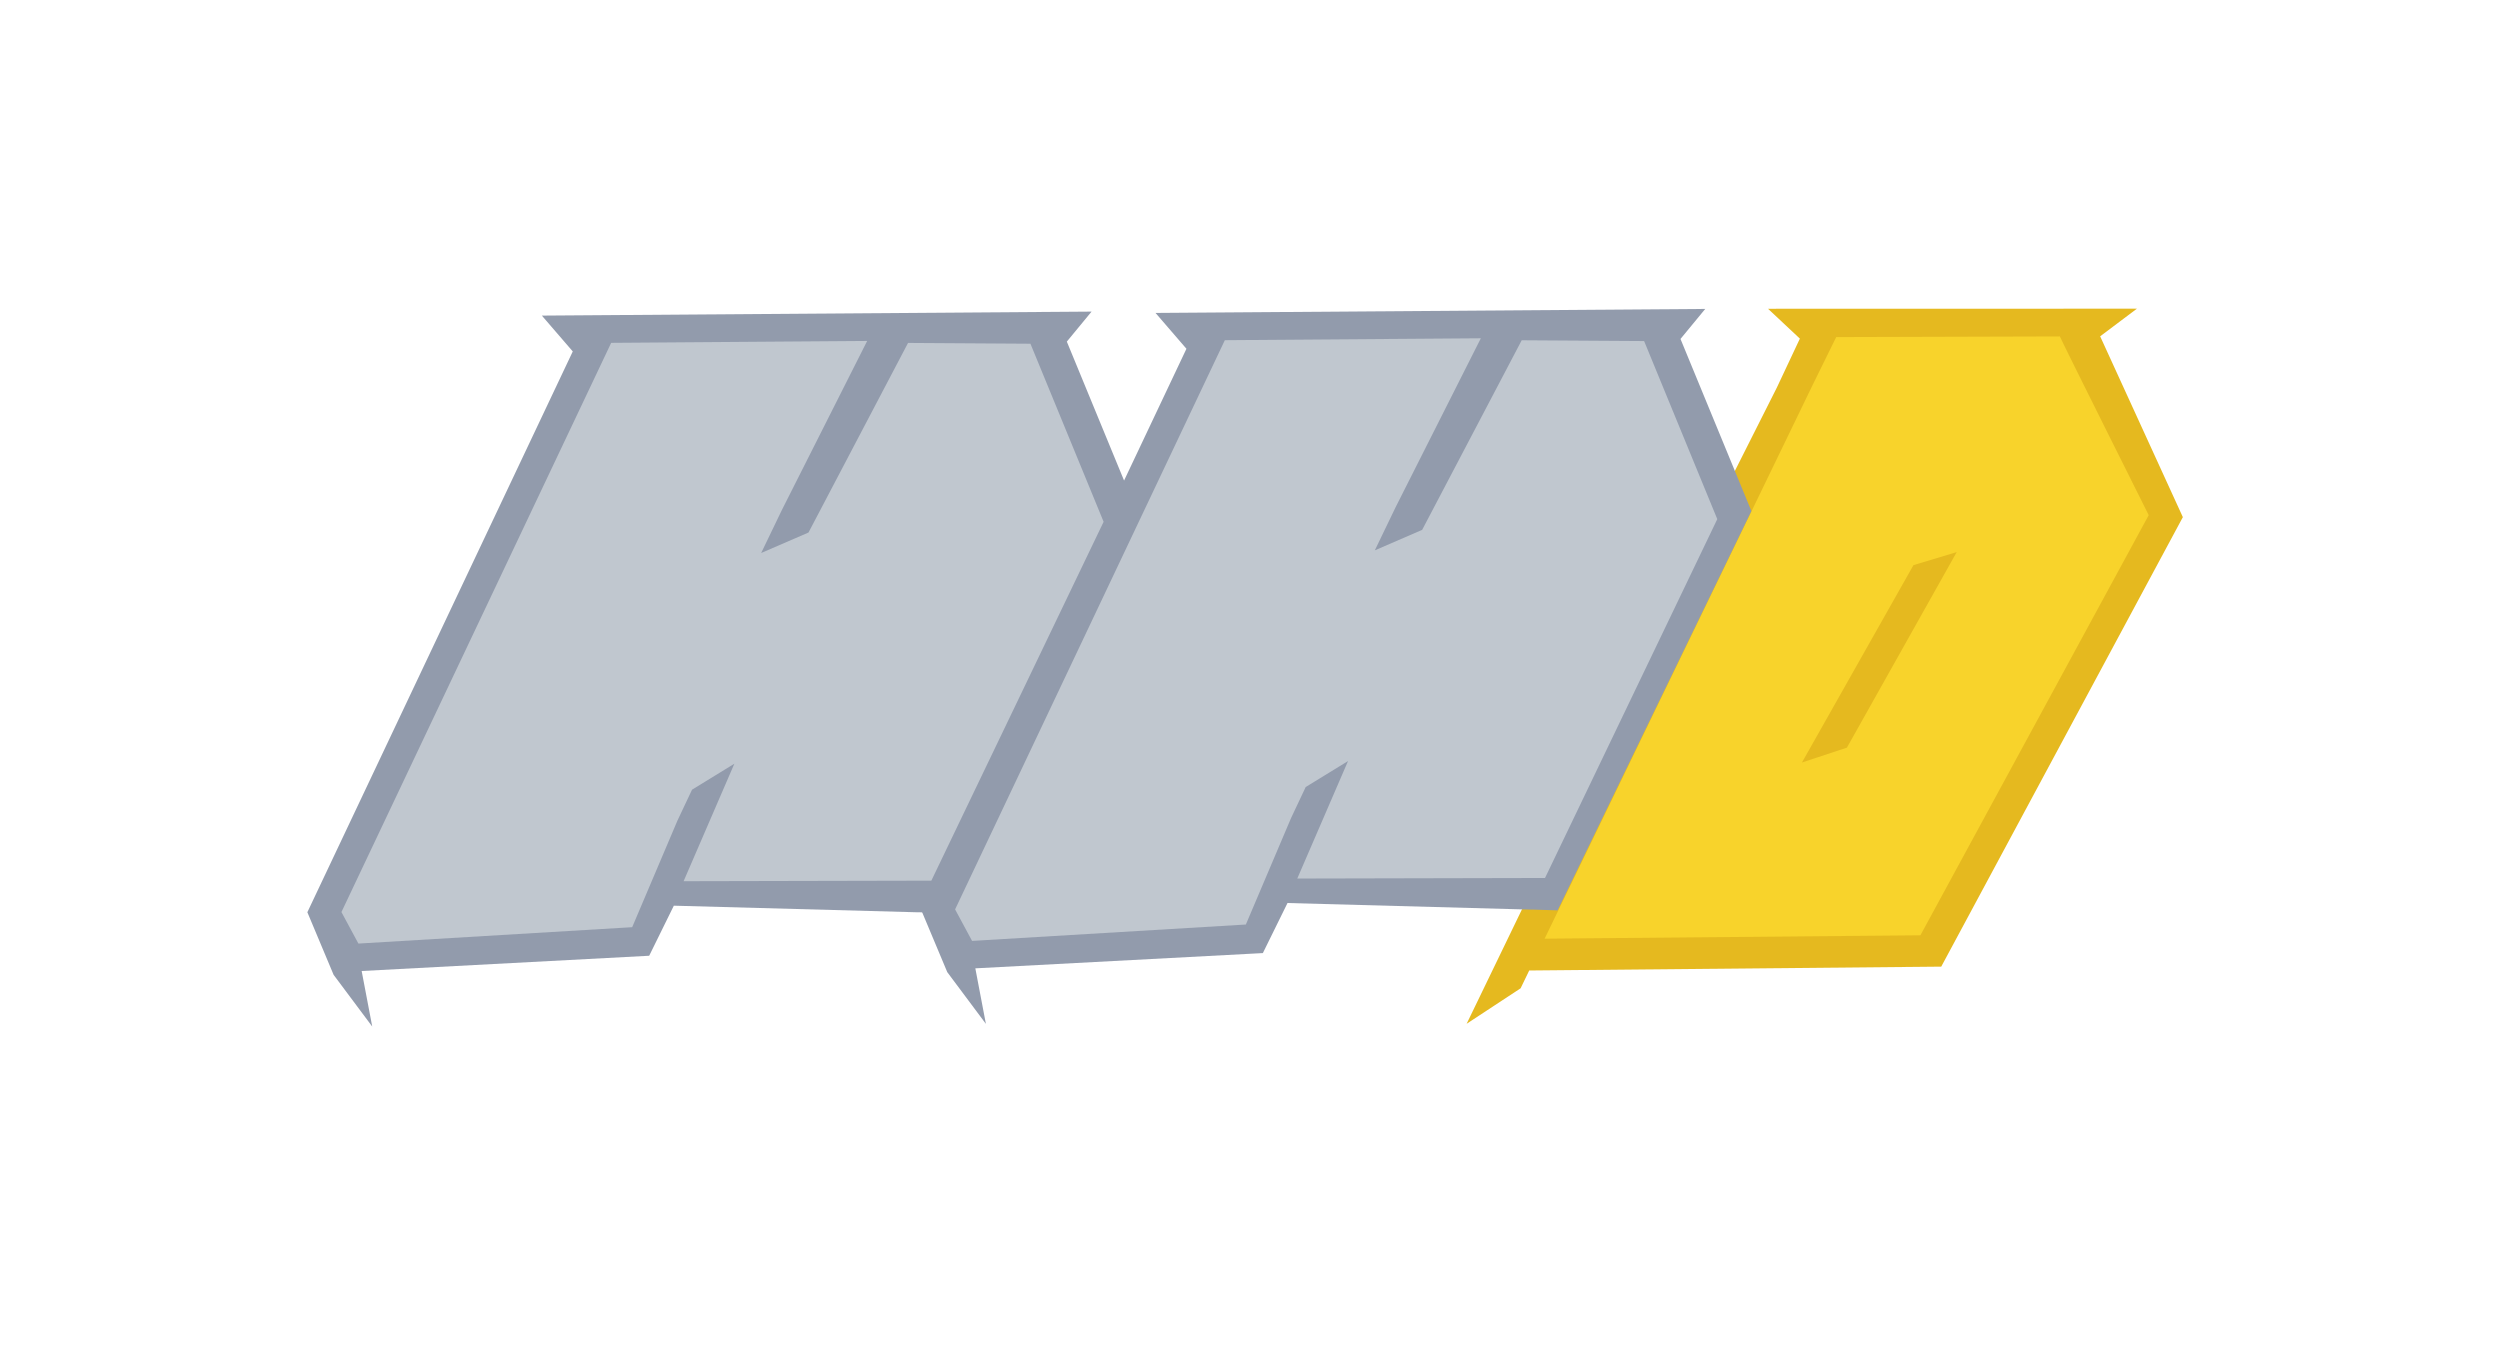
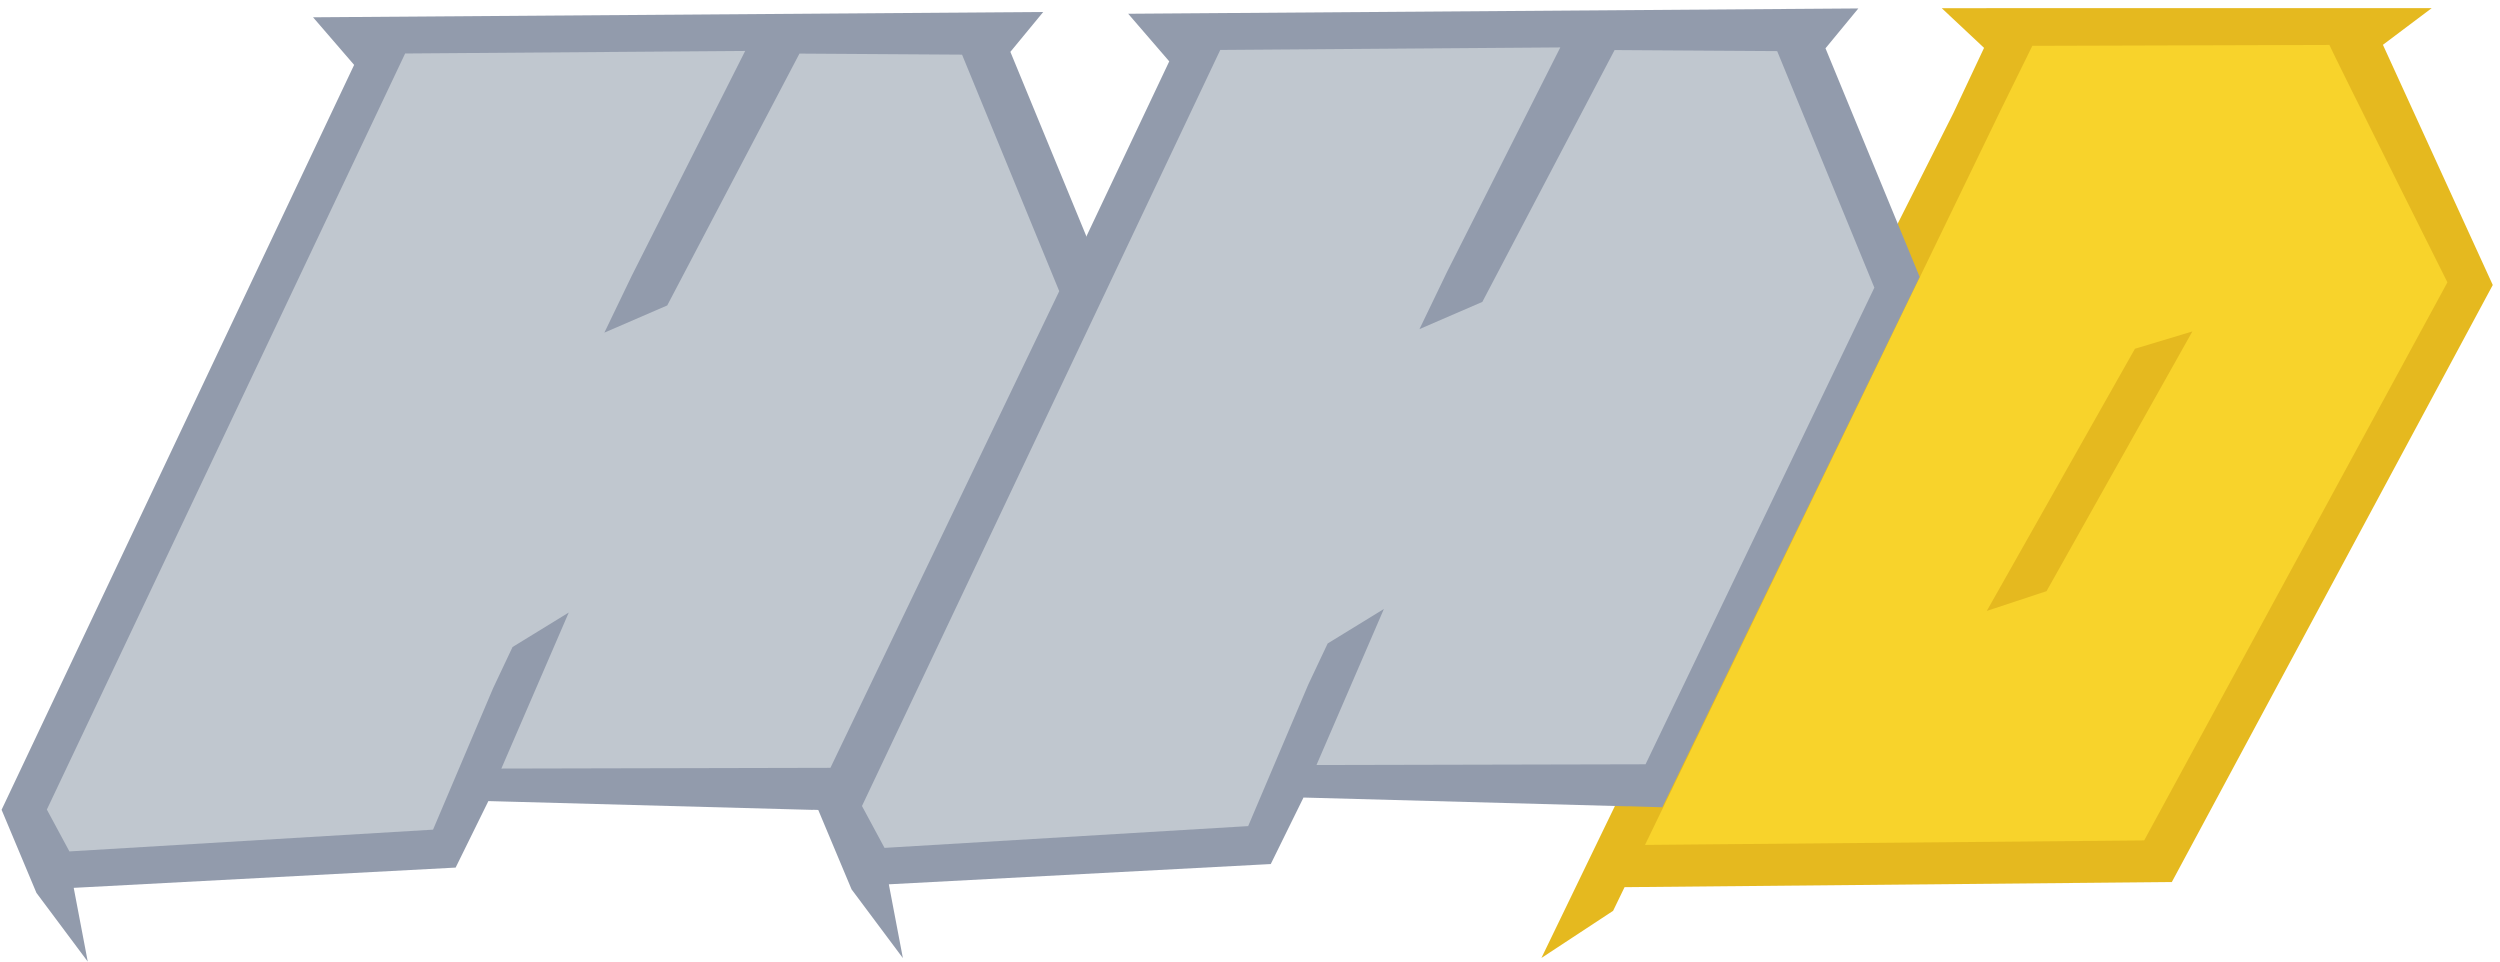
- <svg xmlns="http://www.w3.org/2000/svg" width="513.34" height="278.941" viewBox="0 0 513.34 278.941" version="1.1" id="svg1" xml:space="preserve">
+ <svg xmlns="http://www.w3.org/2000/svg" width="386.471" height="148.641" viewBox="0 0 386.471 148.641" version="1.1" id="svg1" xml:space="preserve">
  <defs id="defs1" />
-   <g id="g38" transform="translate(-1528.343,-33.47887)">
+   <g id="g38" transform="translate(-1591.209,-95.61)" style="display:inline">
    <rect style="display:none;fill:#f9f9f9;stroke-width:0.778" id="rect32" width="515.673" height="279.05" x="1525.952" y="33.481" />
    <path style="fill:#f8d32b;fill-opacity:1" d="m 1839.738,229.681 86.407,-1.122 47.24,-90.241 -19.569,-39.39 -50.999,0.936 -5.944,13.351 z" id="path32" />
    <path style="fill:#e5b91f;fill-opacity:1" d="m 1951.308,102.56 c 0.389,1.004 18.243,36.697 18.243,36.697 l -46.878,86.271 -78.962,0.712 -0.313,-6.034 -3.929,12.577 87.479,-0.82 49.614,-92.296 -16.981,-37.13 7.545,-5.673 -68.541,0.008 -7.2,0.01 6.536,6.128 -4.727,10.054 -13.085,25.976 -50.614,104.66 11.082,-7.287 60.058,-124.07 4.751,-9.648 z" id="path33" />
    <path style="display:inline;fill:#c0c7cf;fill-opacity:1" d="m 1664.762,217.619 56.977,0.519 36.637,-81.725 -16.184,-34.857 -92.911,0.161 -53.773,117.104 5.818,11.247 58.914,-3.537 z" id="path34" />
    <path style="fill:#929bac;fill-opacity:1" d="m 1667.446,201.979 2.996,-6.348 8.692,-5.334 -10.421,24.125 52.546,-0.119 -4.383,6.506 -50.171,-1.36 -5.059,10.28 -59.041,3.132 2.17,11.402 -7.933,-10.623 -5.388,-12.847 54.499,-115.151 -6.348,-7.359 112.875,-0.821 -5.079,6.163 14.557,35.334 -39.791,81.995 -5.692,-0.173 38.48,-80.159 -15.025,-36.564 -25.134,-0.163 -20.441,38.932 -9.718,4.204 4.253,-8.829 17.514,-34.715 -52.565,0.392 -55.387,116.878 3.485,6.472 56.216,-3.365 z" id="path35" />
    <path style="display:inline;fill:#c0c7cf;fill-opacity:1" d="m 1790.77,217.072 56.977,0.519 36.637,-81.725 -16.184,-34.857 -92.911,0.161 -53.773,117.104 5.818,11.247 58.914,-3.537 z" id="path36" />
    <path style="fill:#929bac;fill-opacity:1" d="m 1793.454,201.432 2.996,-6.348 8.692,-5.334 -10.421,24.125 52.546,-0.119 -4.383,6.506 -50.171,-1.36 -5.059,10.28 -59.041,3.132 2.17,11.402 -7.933,-10.623 -5.388,-12.847 54.499,-115.151 -6.348,-7.359 112.875,-0.821 -5.079,6.163 14.557,35.334 -39.791,81.995 -5.692,-0.173 38.48,-80.159 -15.025,-36.564 -25.134,-0.163 -20.441,38.932 -9.718,4.204 4.253,-8.829 17.514,-34.715 -52.565,0.392 -55.387,116.878 3.485,6.472 56.216,-3.365 z" id="path37" />
    <path style="fill:#e5b91f;fill-opacity:1" d="m 1921.247,149.52 -22.902,40.53 9.234,-3.052 22.546,-40.151 z" id="path38" />
  </g>
</svg>
